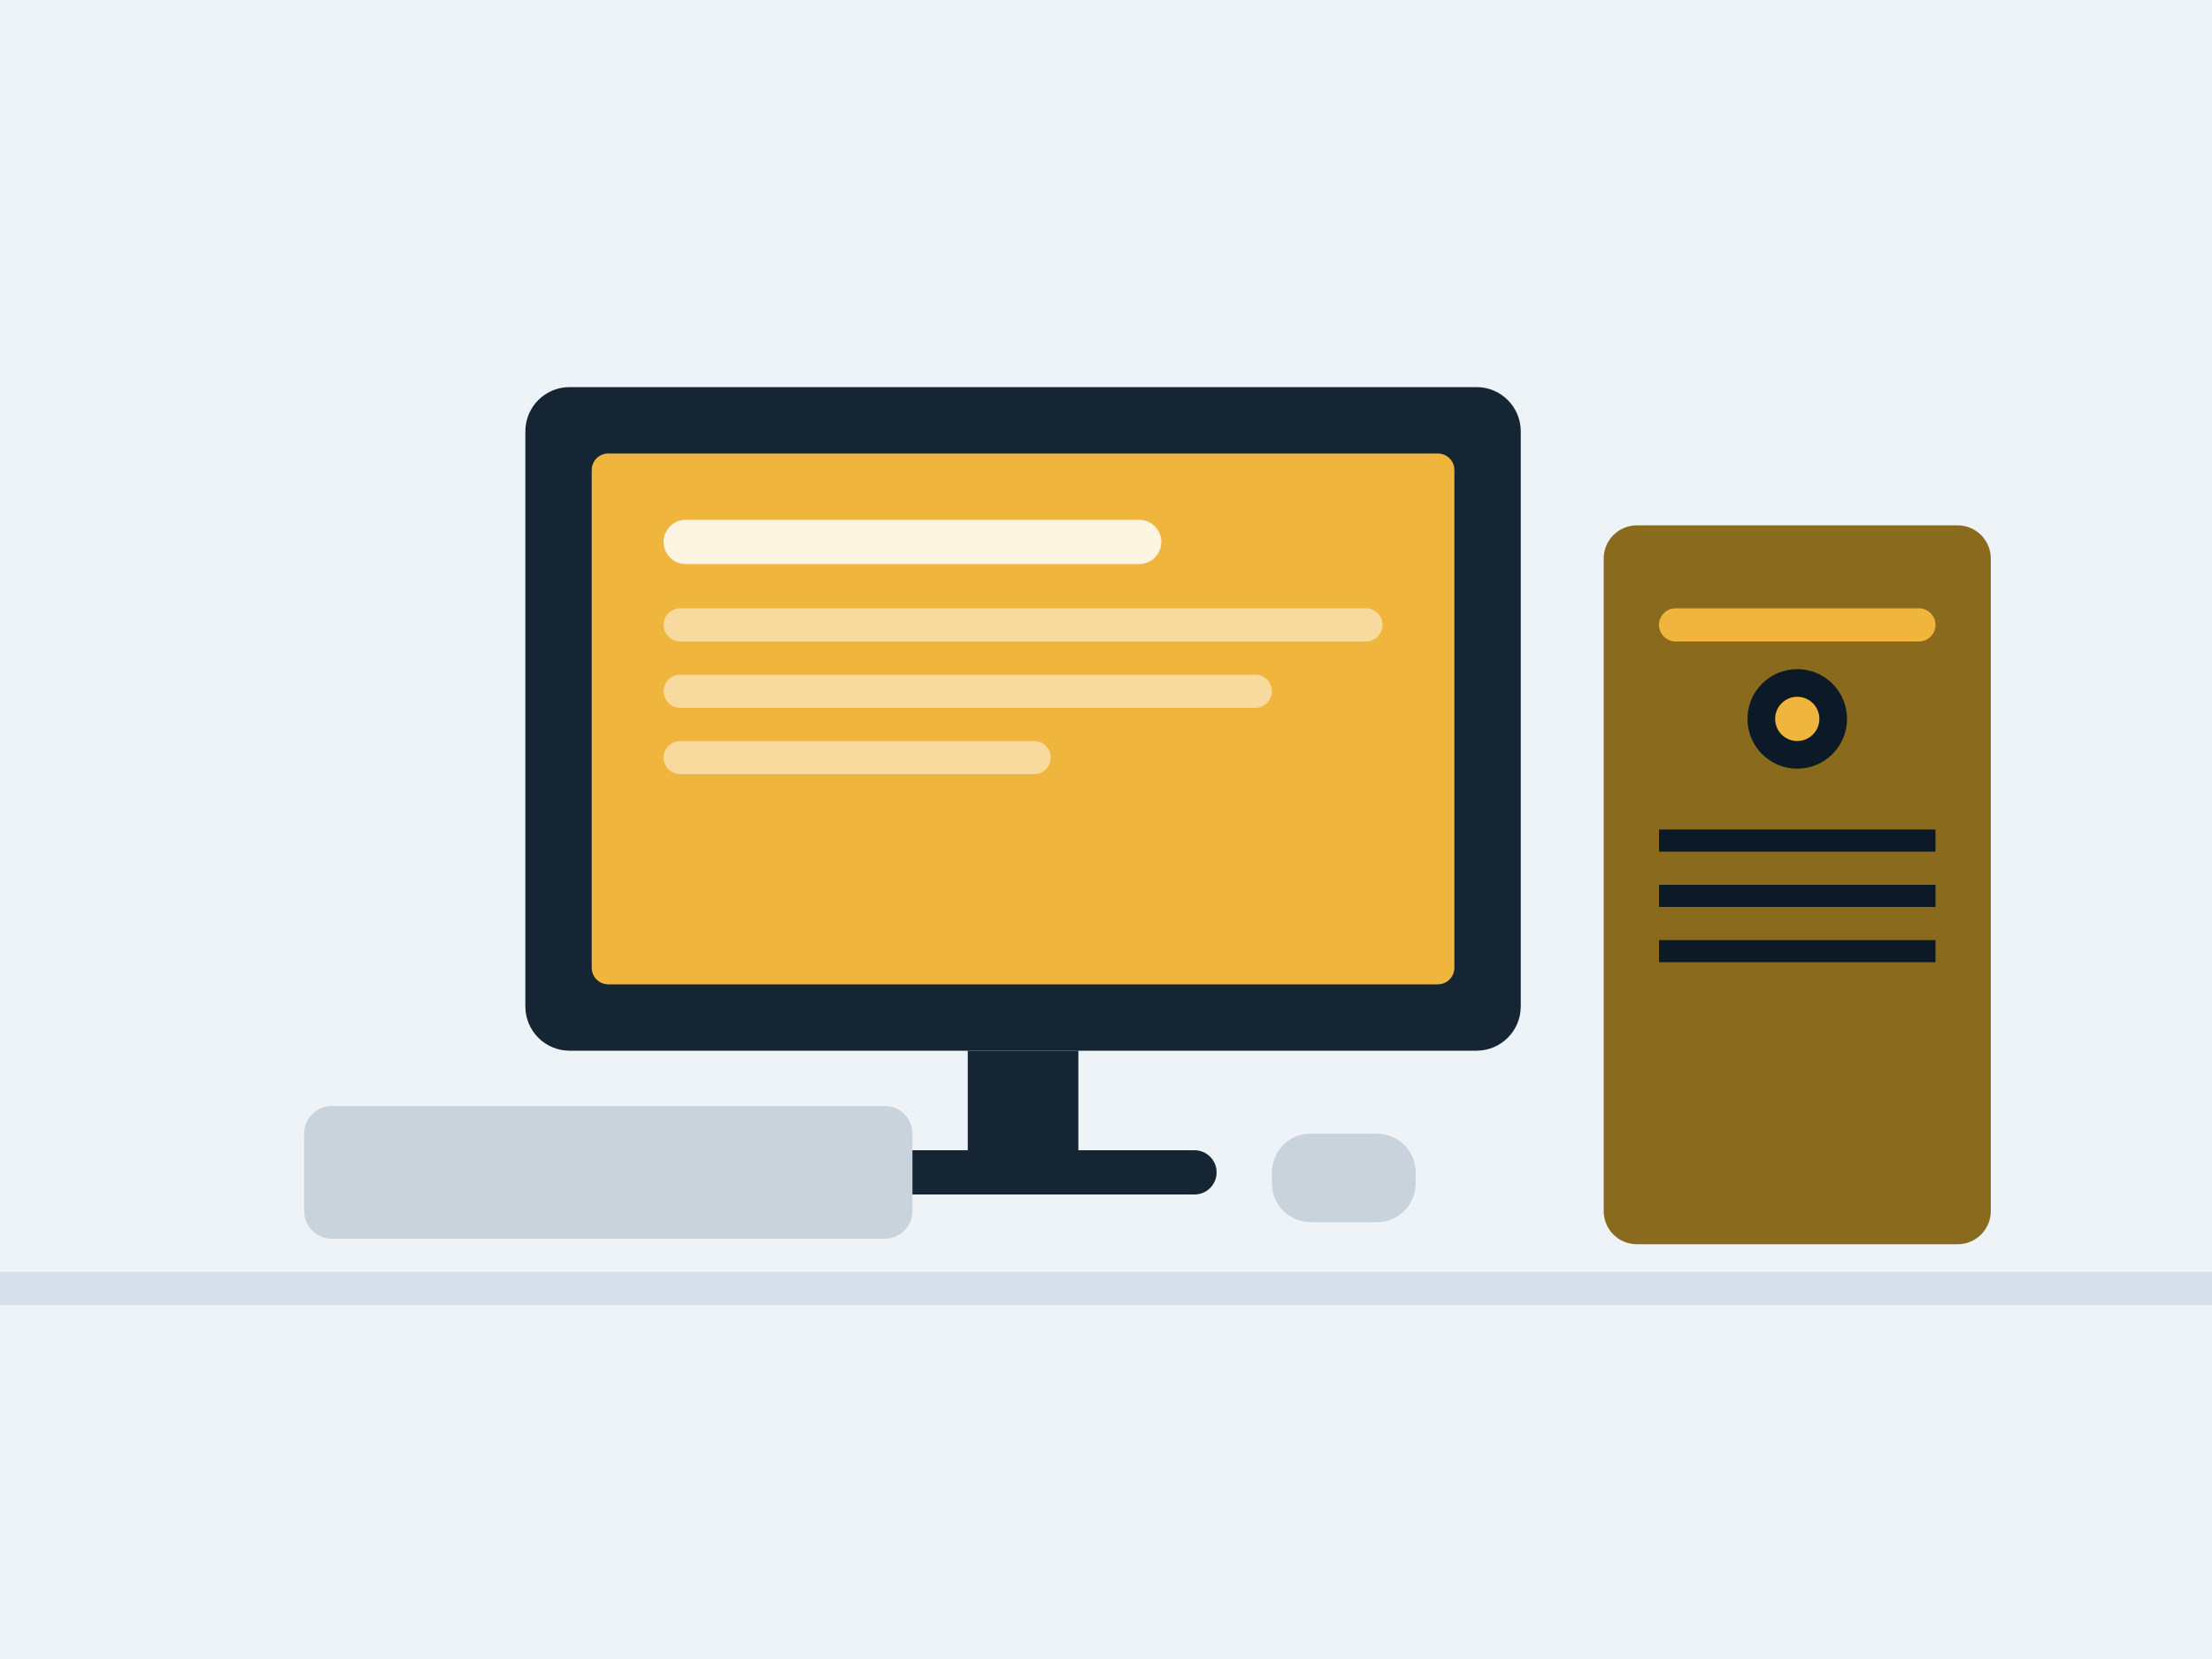
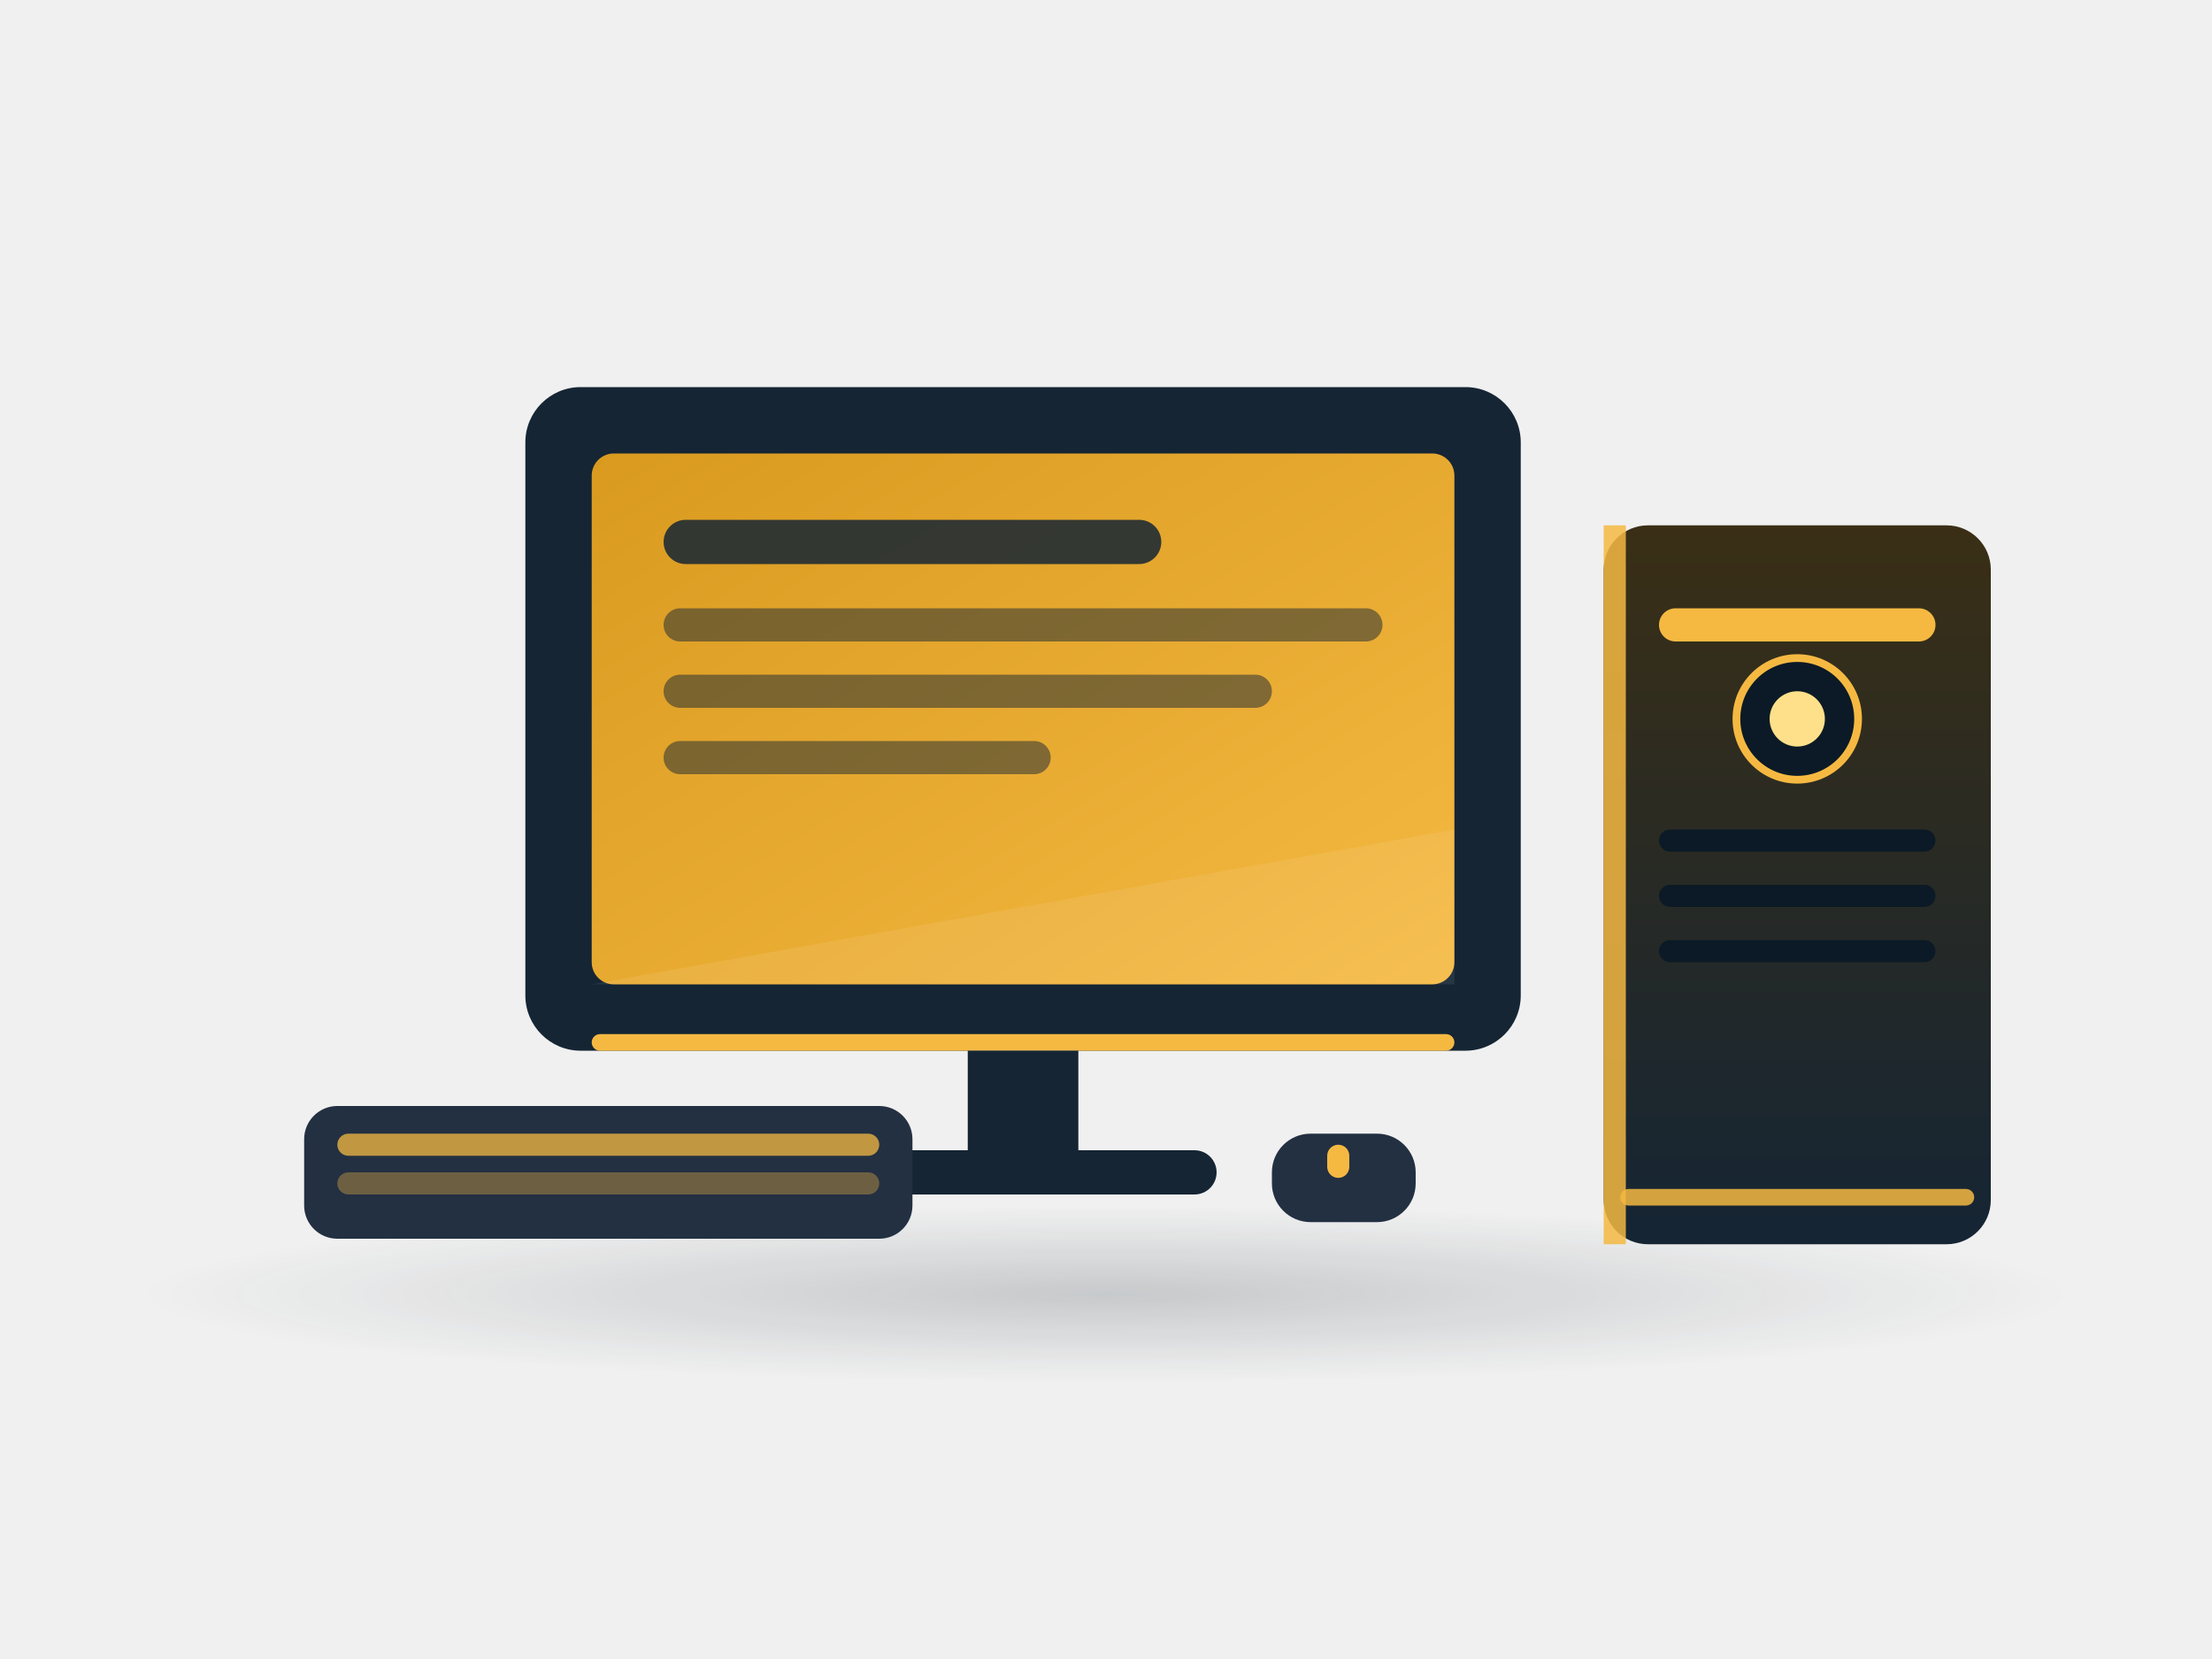
<svg xmlns="http://www.w3.org/2000/svg" viewBox="0 0 400 300" width="400" height="300">
-   <rect width="400" height="300" fill="#eef3f8" />
-   <rect x="0" y="230" width="400" height="6" fill="#d7e0ea" />
-   <rect x="95" y="70" width="180" height="120" rx="8" fill="#152534" />
-   <rect x="107" y="82" width="156" height="96" rx="3" fill="#f0b53c" />
-   <rect x="120" y="94" width="90" height="8" rx="4" fill="#ffffff" opacity="0.85" />
-   <rect x="120" y="110" width="130" height="6" rx="3" fill="#ffffff" opacity="0.5" />
-   <rect x="120" y="122" width="110" height="6" rx="3" fill="#ffffff" opacity="0.5" />
-   <rect x="120" y="134" width="70" height="6" rx="3" fill="#ffffff" opacity="0.5" />
+   <defs>
+     <linearGradient id="pa-tela" x1="0%" y1="0%" x2="100%" y2="100%">
+       <stop offset="0%" stop-color="#d99a1f" />
+       <stop offset="100%" stop-color="#f5b942" />
+     </linearGradient>
+     <linearGradient id="pa-torre" x1="0%" y1="0%" x2="0%" y2="100%">
+       <stop offset="0%" stop-color="#3a2f16" />
+       <stop offset="100%" stop-color="#152534" />
+     </linearGradient>
+     <radialGradient id="pa-fan" cx="50%" cy="50%" r="50%">
+       <stop offset="0%" stop-color="#ffe08a" stop-opacity="0.95" />
+       <stop offset="70%" stop-color="#f5b942" stop-opacity="0.4" />
+       <stop offset="100%" stop-color="#f5b942" stop-opacity="0" />
+     </radialGradient>
+     <radialGradient id="pa-shadow" cx="50%" cy="50%" r="50%">
+       <stop offset="0%" stop-color="#0b1a26" stop-opacity="0.18" />
+       <stop offset="100%" stop-color="#0b1a26" stop-opacity="0" />
+     </radialGradient>
+   </defs>
+   <ellipse cx="200" cy="234" rx="175" ry="16" fill="url(#pa-shadow)" />
+   <rect x="95" y="70" width="180" height="120" rx="10" fill="#152534" />
+   <rect x="107" y="82" width="156" height="96" rx="4" fill="url(#pa-tela)" />
+   <path d="M107 178 L263 178 L263 150 Z" fill="#ffffff" opacity="0.08" />
+   <rect x="120" y="94" width="90" height="8" rx="4" fill="#152534" opacity="0.85" />
+   <rect x="120" y="110" width="130" height="6" rx="3" fill="#152534" opacity="0.5" />
+   <rect x="120" y="122" width="110" height="6" rx="3" fill="#152534" opacity="0.5" />
+   <rect x="120" y="134" width="70" height="6" rx="3" fill="#152534" opacity="0.5" />
+   <rect x="107" y="187" width="156" height="3" rx="1.5" fill="#f5b942" />
  <rect x="175" y="190" width="20" height="18" fill="#152534" />
  <rect x="150" y="208" width="70" height="8" rx="4" fill="#152534" />
-   <rect x="290" y="95" width="70" height="130" rx="6" fill="#8a6a1c" />
-   <rect x="300" y="110" width="50" height="6" rx="3" fill="#f0b53c" />
-   <circle cx="325" cy="130" r="9" fill="#0b1a26" />
-   <circle cx="325" cy="130" r="4" fill="#f0b53c" />
-   <rect x="300" y="150" width="50" height="4" fill="#0b1a26" />
-   <rect x="300" y="160" width="50" height="4" fill="#0b1a26" />
-   <rect x="300" y="170" width="50" height="4" fill="#0b1a26" />
-   <rect x="55" y="200" width="110" height="24" rx="5" fill="#c9d3dc" />
-   <rect x="230" y="205" width="26" height="16" rx="7" fill="#c9d3dc" />
+   <circle cx="325" cy="130" r="28" fill="url(#pa-fan)" />
+   <rect x="290" y="95" width="70" height="130" rx="8" fill="url(#pa-torre)" />
+   <rect x="290" y="95" width="4" height="130" fill="#f5b942" opacity="0.85" />
+   <rect x="300" y="110" width="50" height="6" rx="3" fill="#f5b942" />
+   <circle cx="325" cy="130" r="11" fill="#0b1a26" />
+   <circle cx="325" cy="130" r="11" fill="none" stroke="#f5b942" stroke-width="1.4" />
+   <circle cx="325" cy="130" r="5" fill="#ffe08a" />
+   <rect x="300" y="150" width="50" height="4" rx="2" fill="#0b1a26" />
+   <rect x="300" y="160" width="50" height="4" rx="2" fill="#0b1a26" />
+   <rect x="300" y="170" width="50" height="4" rx="2" fill="#0b1a26" />
+   <rect x="293" y="215" width="64" height="3" rx="1.5" fill="#f5b942" opacity="0.85" />
+   <rect x="55" y="200" width="110" height="24" rx="6" fill="#233042" />
+   <rect x="61" y="205" width="98" height="4" rx="2" fill="#f5b942" opacity="0.75" />
+   <rect x="61" y="212" width="98" height="4" rx="2" fill="#f5b942" opacity="0.35" />
+   <rect x="230" y="205" width="26" height="16" rx="7" fill="#233042" />
+   <rect x="240" y="207" width="4" height="6" rx="2" fill="#f5b942" />
</svg>
